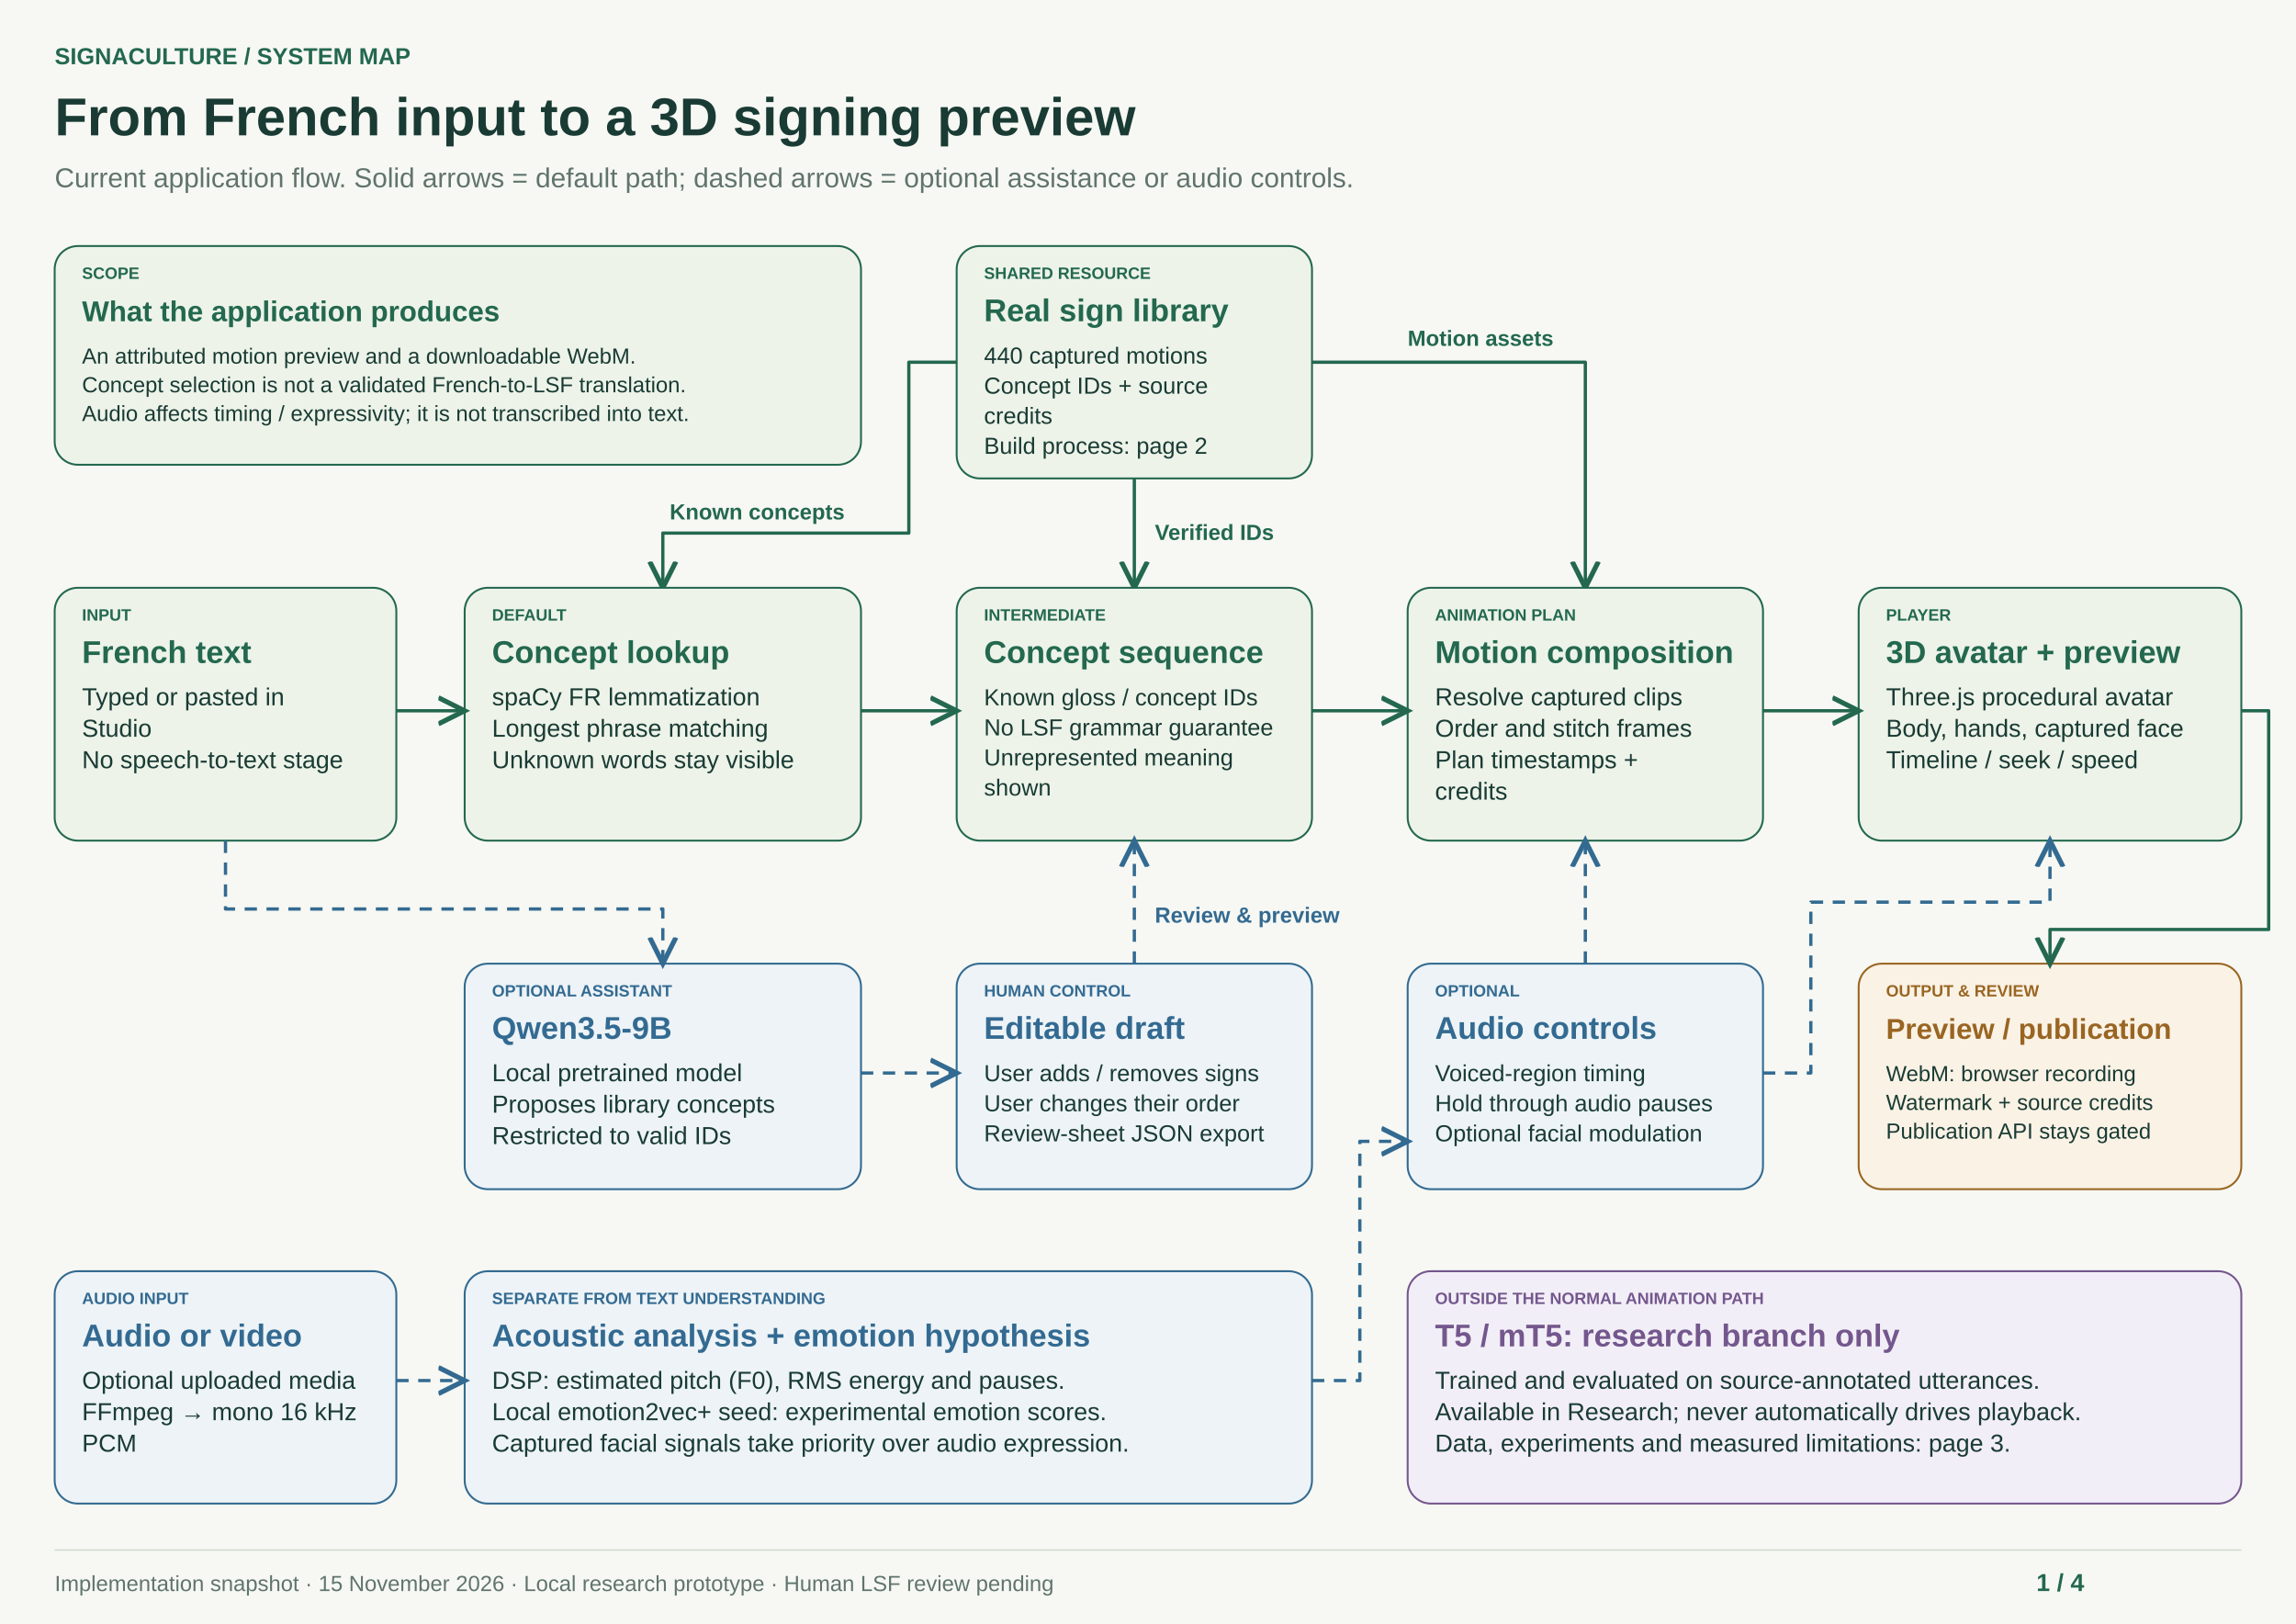
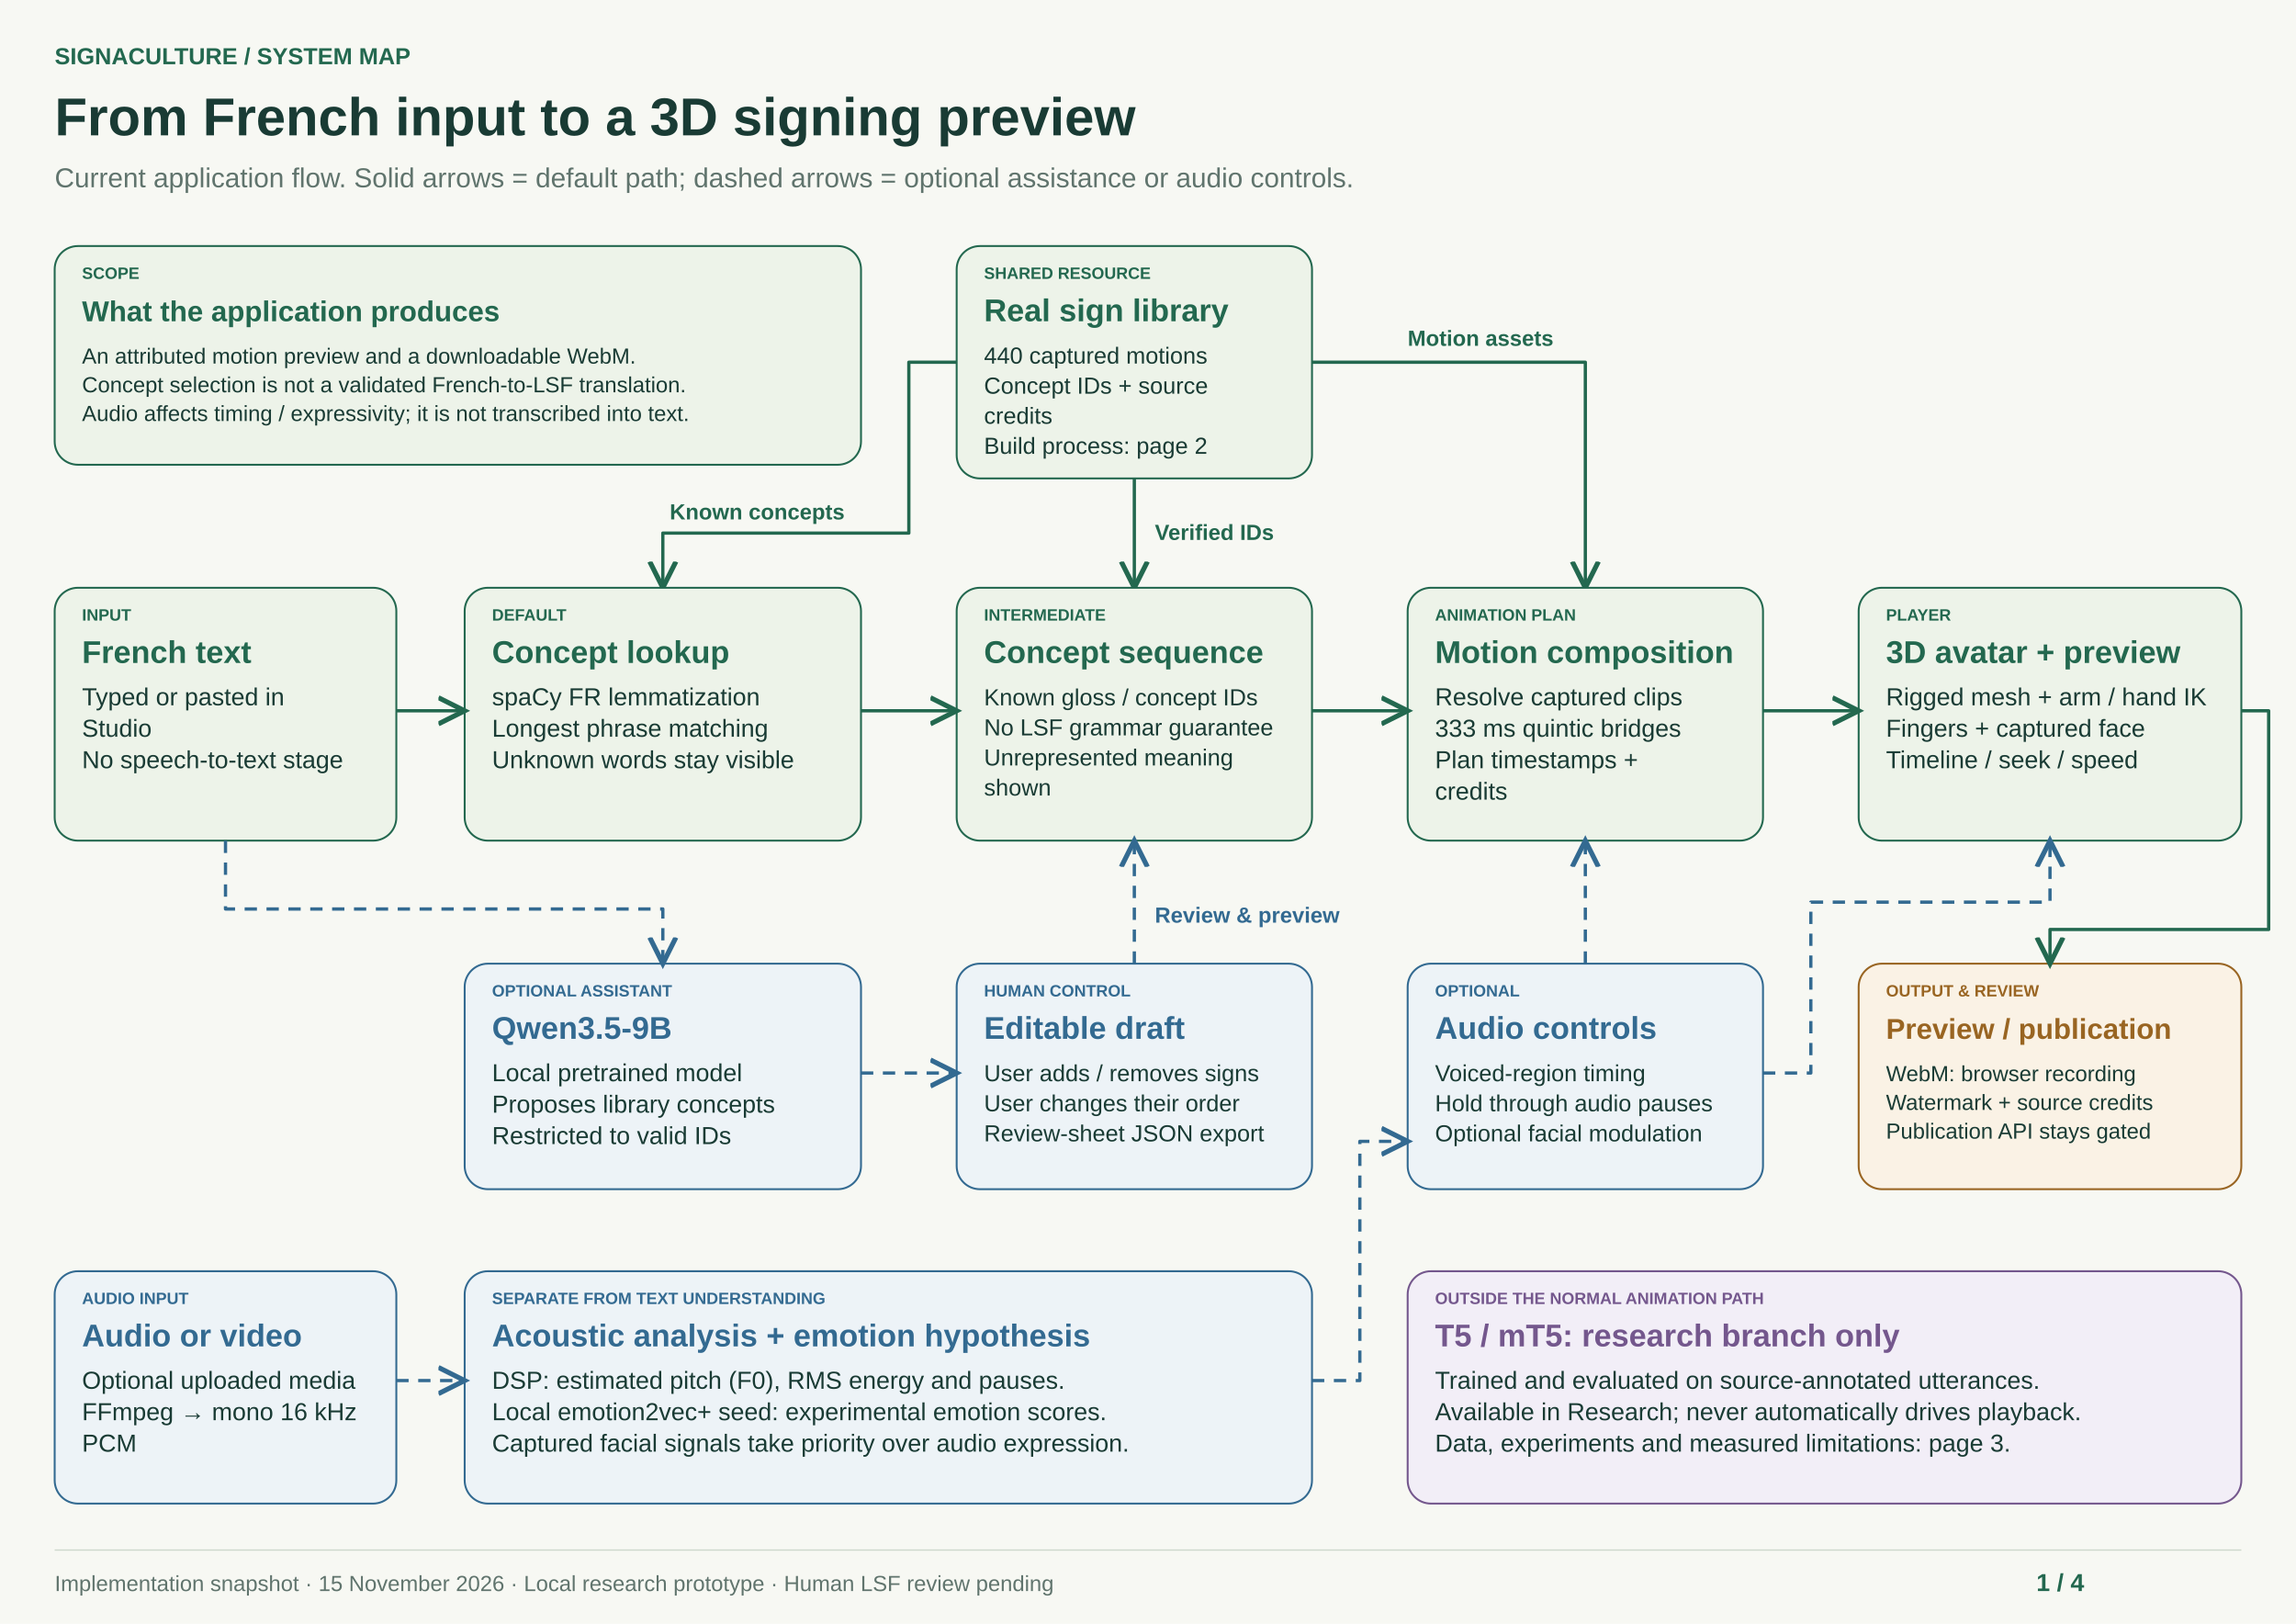
<svg xmlns="http://www.w3.org/2000/svg" width="1680" height="1188" viewBox="0 0 1680 1188">
  <defs>
    <marker id="ink" markerWidth="10" markerHeight="10" refX="8" refY="5" orient="auto">
      <path d="M0,1 L8,5 L0,9" fill="none" stroke="#193b34" stroke-width="1.5" />
    </marker>
    <marker id="muted" markerWidth="10" markerHeight="10" refX="8" refY="5" orient="auto">
      <path d="M0,1 L8,5 L0,9" fill="none" stroke="#60746d" stroke-width="1.5" />
    </marker>
    <marker id="green" markerWidth="10" markerHeight="10" refX="8" refY="5" orient="auto">
      <path d="M0,1 L8,5 L0,9" fill="none" stroke="#23684f" stroke-width="1.5" />
    </marker>
    <marker id="blue" markerWidth="10" markerHeight="10" refX="8" refY="5" orient="auto">
      <path d="M0,1 L8,5 L0,9" fill="none" stroke="#336a91" stroke-width="1.5" />
    </marker>
    <marker id="amber" markerWidth="10" markerHeight="10" refX="8" refY="5" orient="auto">
      <path d="M0,1 L8,5 L0,9" fill="none" stroke="#996522" stroke-width="1.5" />
    </marker>
    <marker id="purple" markerWidth="10" markerHeight="10" refX="8" refY="5" orient="auto">
      <path d="M0,1 L8,5 L0,9" fill="none" stroke="#74578d" stroke-width="1.5" />
    </marker>
  </defs>
  <rect width="1680" height="1188" fill="#f7f8f3" />
  <text x="40" y="47" fill="#23684f" font-size="17" font-weight="700" font-family="Arial,DejaVu Sans,sans-serif">SIGNACULTURE  /  SYSTEM MAP</text>
  <text x="40" y="99" fill="#193b34" font-size="39" font-weight="700" font-family="Arial,DejaVu Sans,sans-serif">From French input to a 3D signing preview</text>
  <text x="40" y="137" fill="#60746d" font-size="20" font-weight="400" font-family="Arial,DejaVu Sans,sans-serif">Current application flow. Solid arrows = default path; dashed arrows = optional assistance or audio controls.</text>
  <rect x="40" y="180" width="590" height="160" rx="17" fill="#edf3e9" stroke="#23684f" stroke-width="1.4" />
  <text x="60" y="204" fill="#23684f" font-size="12" font-weight="700" font-family="Arial,DejaVu Sans,sans-serif">SCOPE</text>
  <text x="60" y="235" fill="#23684f" font-size="21" font-weight="700" font-family="Arial,DejaVu Sans,sans-serif">What the application produces</text>
  <text x="60" y="266" fill="#193b34" font-size="16" font-weight="400" font-family="Arial,DejaVu Sans,sans-serif">An attributed motion preview and a downloadable WebM.</text>
  <text x="60" y="287" fill="#193b34" font-size="16" font-weight="400" font-family="Arial,DejaVu Sans,sans-serif">Concept selection is not a validated French-to-LSF translation.</text>
  <text x="60" y="308" fill="#193b34" font-size="16" font-weight="400" font-family="Arial,DejaVu Sans,sans-serif">Audio affects timing / expressivity; it is not transcribed into text.</text>
  <rect x="700" y="180" width="260" height="170" rx="17" fill="#edf3e9" stroke="#23684f" stroke-width="1.4" />
  <text x="720" y="204" fill="#23684f" font-size="12" font-weight="700" font-family="Arial,DejaVu Sans,sans-serif">SHARED RESOURCE</text>
  <text x="720" y="235" fill="#23684f" font-size="23" font-weight="700" font-family="Arial,DejaVu Sans,sans-serif">Real sign library</text>
  <text x="720" y="266" fill="#193b34" font-size="17" font-weight="400" font-family="Arial,DejaVu Sans,sans-serif">440 captured motions</text>
  <text x="720" y="288" fill="#193b34" font-size="17" font-weight="400" font-family="Arial,DejaVu Sans,sans-serif">Concept IDs + source</text>
  <text x="720" y="310" fill="#193b34" font-size="17" font-weight="400" font-family="Arial,DejaVu Sans,sans-serif">credits</text>
  <text x="720" y="332" fill="#193b34" font-size="17" font-weight="400" font-family="Arial,DejaVu Sans,sans-serif">Build process: page 2</text>
  <path d="M700,265 L665,265 L665,390 L485,390 L485,430" fill="none" stroke="#23684f" stroke-width="2.4" stroke-linejoin="round" marker-end="url(#green)" />
  <text x="490" y="380" fill="#23684f" font-size="16" font-weight="700" font-family="Arial,DejaVu Sans,sans-serif">Known concepts</text>
  <path d="M830,350 L830,430" fill="none" stroke="#23684f" stroke-width="2.4" stroke-linejoin="round" marker-end="url(#green)" />
  <text x="845" y="395" fill="#23684f" font-size="16" font-weight="700" font-family="Arial,DejaVu Sans,sans-serif">Verified IDs</text>
  <path d="M960,265 L1160,265 L1160,430" fill="none" stroke="#23684f" stroke-width="2.4" stroke-linejoin="round" marker-end="url(#green)" />
  <text x="1030" y="253" fill="#23684f" font-size="16" font-weight="700" font-family="Arial,DejaVu Sans,sans-serif">Motion assets</text>
  <rect x="40" y="430" width="250" height="185" rx="17" fill="#edf3e9" stroke="#23684f" stroke-width="1.4" />
  <text x="60" y="454" fill="#23684f" font-size="12" font-weight="700" font-family="Arial,DejaVu Sans,sans-serif">INPUT</text>
  <text x="60" y="485" fill="#23684f" font-size="23" font-weight="700" font-family="Arial,DejaVu Sans,sans-serif">French text</text>
  <text x="60" y="516" fill="#193b34" font-size="18" font-weight="400" font-family="Arial,DejaVu Sans,sans-serif">Typed or pasted in</text>
  <text x="60" y="539" fill="#193b34" font-size="18" font-weight="400" font-family="Arial,DejaVu Sans,sans-serif">Studio</text>
  <text x="60" y="562" fill="#193b34" font-size="18" font-weight="400" font-family="Arial,DejaVu Sans,sans-serif">No speech-to-text stage</text>
  <rect x="340" y="430" width="290" height="185" rx="17" fill="#edf3e9" stroke="#23684f" stroke-width="1.4" />
  <text x="360" y="454" fill="#23684f" font-size="12" font-weight="700" font-family="Arial,DejaVu Sans,sans-serif">DEFAULT</text>
  <text x="360" y="485" fill="#23684f" font-size="23" font-weight="700" font-family="Arial,DejaVu Sans,sans-serif">Concept lookup</text>
  <text x="360" y="516" fill="#193b34" font-size="18" font-weight="400" font-family="Arial,DejaVu Sans,sans-serif">spaCy FR lemmatization</text>
  <text x="360" y="539" fill="#193b34" font-size="18" font-weight="400" font-family="Arial,DejaVu Sans,sans-serif">Longest phrase matching</text>
  <text x="360" y="562" fill="#193b34" font-size="18" font-weight="400" font-family="Arial,DejaVu Sans,sans-serif">Unknown words stay visible</text>
  <rect x="700" y="430" width="260" height="185" rx="17" fill="#edf3e9" stroke="#23684f" stroke-width="1.4" />
  <text x="720" y="454" fill="#23684f" font-size="12" font-weight="700" font-family="Arial,DejaVu Sans,sans-serif">INTERMEDIATE</text>
  <text x="720" y="485" fill="#23684f" font-size="23" font-weight="700" font-family="Arial,DejaVu Sans,sans-serif">Concept sequence</text>
  <text x="720" y="516" fill="#193b34" font-size="17" font-weight="400" font-family="Arial,DejaVu Sans,sans-serif">Known gloss / concept IDs</text>
  <text x="720" y="538" fill="#193b34" font-size="17" font-weight="400" font-family="Arial,DejaVu Sans,sans-serif">No LSF grammar guarantee</text>
  <text x="720" y="560" fill="#193b34" font-size="17" font-weight="400" font-family="Arial,DejaVu Sans,sans-serif">Unrepresented meaning</text>
  <text x="720" y="582" fill="#193b34" font-size="17" font-weight="400" font-family="Arial,DejaVu Sans,sans-serif">shown</text>
  <rect x="1030" y="430" width="260" height="185" rx="17" fill="#edf3e9" stroke="#23684f" stroke-width="1.4" />
  <text x="1050" y="454" fill="#23684f" font-size="12" font-weight="700" font-family="Arial,DejaVu Sans,sans-serif">ANIMATION PLAN</text>
  <text x="1050" y="485" fill="#23684f" font-size="23" font-weight="700" font-family="Arial,DejaVu Sans,sans-serif">Motion composition</text>
  <text x="1050" y="516" fill="#193b34" font-size="18" font-weight="400" font-family="Arial,DejaVu Sans,sans-serif">Resolve captured clips</text>
-   <text x="1050" y="539" fill="#193b34" font-size="18" font-weight="400" font-family="Arial,DejaVu Sans,sans-serif">Order and stitch frames</text>
+   <text x="1050" y="539" fill="#193b34" font-size="18" font-weight="400" font-family="Arial,DejaVu Sans,sans-serif">333 ms quintic bridges</text>
  <text x="1050" y="562" fill="#193b34" font-size="18" font-weight="400" font-family="Arial,DejaVu Sans,sans-serif">Plan timestamps +</text>
  <text x="1050" y="585" fill="#193b34" font-size="18" font-weight="400" font-family="Arial,DejaVu Sans,sans-serif">credits</text>
  <rect x="1360" y="430" width="280" height="185" rx="17" fill="#edf3e9" stroke="#23684f" stroke-width="1.4" />
  <text x="1380" y="454" fill="#23684f" font-size="12" font-weight="700" font-family="Arial,DejaVu Sans,sans-serif">PLAYER</text>
  <text x="1380" y="485" fill="#23684f" font-size="23" font-weight="700" font-family="Arial,DejaVu Sans,sans-serif">3D avatar + preview</text>
-   <text x="1380" y="516" fill="#193b34" font-size="18" font-weight="400" font-family="Arial,DejaVu Sans,sans-serif">Three.js procedural avatar</text>
-   <text x="1380" y="539" fill="#193b34" font-size="18" font-weight="400" font-family="Arial,DejaVu Sans,sans-serif">Body, hands, captured face</text>
+   <text x="1380" y="516" fill="#193b34" font-size="18" font-weight="400" font-family="Arial,DejaVu Sans,sans-serif">Rigged mesh + arm / hand IK</text>
+   <text x="1380" y="539" fill="#193b34" font-size="18" font-weight="400" font-family="Arial,DejaVu Sans,sans-serif">Fingers + captured face</text>
  <text x="1380" y="562" fill="#193b34" font-size="18" font-weight="400" font-family="Arial,DejaVu Sans,sans-serif">Timeline / seek / speed</text>
  <path d="M290,520 L340,520" fill="none" stroke="#23684f" stroke-width="2.4" stroke-linejoin="round" marker-end="url(#green)" />
  <path d="M630,520 L700,520" fill="none" stroke="#23684f" stroke-width="2.4" stroke-linejoin="round" marker-end="url(#green)" />
  <path d="M960,520 L1030,520" fill="none" stroke="#23684f" stroke-width="2.4" stroke-linejoin="round" marker-end="url(#green)" />
  <path d="M1290,520 L1360,520" fill="none" stroke="#23684f" stroke-width="2.4" stroke-linejoin="round" marker-end="url(#green)" />
  <rect x="340" y="705" width="290" height="165" rx="17" fill="#edf3f7" stroke="#336a91" stroke-width="1.4" />
  <text x="360" y="729" fill="#336a91" font-size="12" font-weight="700" font-family="Arial,DejaVu Sans,sans-serif">OPTIONAL ASSISTANT</text>
  <text x="360" y="760" fill="#336a91" font-size="23" font-weight="700" font-family="Arial,DejaVu Sans,sans-serif">Qwen3.5-9B</text>
  <text x="360" y="791" fill="#193b34" font-size="18" font-weight="400" font-family="Arial,DejaVu Sans,sans-serif">Local pretrained model</text>
  <text x="360" y="814" fill="#193b34" font-size="18" font-weight="400" font-family="Arial,DejaVu Sans,sans-serif">Proposes library concepts</text>
  <text x="360" y="837" fill="#193b34" font-size="18" font-weight="400" font-family="Arial,DejaVu Sans,sans-serif">Restricted to valid IDs</text>
  <rect x="700" y="705" width="260" height="165" rx="17" fill="#edf3f7" stroke="#336a91" stroke-width="1.4" />
  <text x="720" y="729" fill="#336a91" font-size="12" font-weight="700" font-family="Arial,DejaVu Sans,sans-serif">HUMAN CONTROL</text>
  <text x="720" y="760" fill="#336a91" font-size="23" font-weight="700" font-family="Arial,DejaVu Sans,sans-serif">Editable draft</text>
  <text x="720" y="791" fill="#193b34" font-size="17" font-weight="400" font-family="Arial,DejaVu Sans,sans-serif">User adds / removes signs</text>
  <text x="720" y="813" fill="#193b34" font-size="17" font-weight="400" font-family="Arial,DejaVu Sans,sans-serif">User changes their order</text>
  <text x="720" y="835" fill="#193b34" font-size="17" font-weight="400" font-family="Arial,DejaVu Sans,sans-serif">Review-sheet JSON export</text>
  <path d="M165,615 L165,665 L485,665 L485,705" fill="none" stroke="#336a91" stroke-width="2.4" stroke-linejoin="round" marker-end="url(#blue)" stroke-dasharray="9 7" />
  <path d="M630,785 L700,785" fill="none" stroke="#336a91" stroke-width="2.4" stroke-linejoin="round" marker-end="url(#blue)" stroke-dasharray="9 7" />
  <path d="M830,705 L830,615" fill="none" stroke="#336a91" stroke-width="2.4" stroke-linejoin="round" marker-end="url(#blue)" stroke-dasharray="9 7" />
  <text x="845" y="675" fill="#336a91" font-size="16" font-weight="700" font-family="Arial,DejaVu Sans,sans-serif">Review &amp; preview</text>
  <rect x="1030" y="705" width="260" height="165" rx="17" fill="#edf3f7" stroke="#336a91" stroke-width="1.4" />
  <text x="1050" y="729" fill="#336a91" font-size="12" font-weight="700" font-family="Arial,DejaVu Sans,sans-serif">OPTIONAL</text>
  <text x="1050" y="760" fill="#336a91" font-size="23" font-weight="700" font-family="Arial,DejaVu Sans,sans-serif">Audio controls</text>
  <text x="1050" y="791" fill="#193b34" font-size="17" font-weight="400" font-family="Arial,DejaVu Sans,sans-serif">Voiced-region timing</text>
  <text x="1050" y="813" fill="#193b34" font-size="17" font-weight="400" font-family="Arial,DejaVu Sans,sans-serif">Hold through audio pauses</text>
  <text x="1050" y="835" fill="#193b34" font-size="17" font-weight="400" font-family="Arial,DejaVu Sans,sans-serif">Optional facial modulation</text>
  <path d="M1160,705 L1160,615" fill="none" stroke="#336a91" stroke-width="2.4" stroke-linejoin="round" marker-end="url(#blue)" stroke-dasharray="9 7" />
  <path d="M1290,785 L1325,785 L1325,660 L1500,660 L1500,615" fill="none" stroke="#336a91" stroke-width="2.4" stroke-linejoin="round" marker-end="url(#blue)" stroke-dasharray="9 7" />
  <rect x="1360" y="705" width="280" height="165" rx="17" fill="#faf2e5" stroke="#996522" stroke-width="1.4" />
  <text x="1380" y="729" fill="#996522" font-size="12" font-weight="700" font-family="Arial,DejaVu Sans,sans-serif">OUTPUT &amp; REVIEW</text>
  <text x="1380" y="760" fill="#996522" font-size="21" font-weight="700" font-family="Arial,DejaVu Sans,sans-serif">Preview / publication</text>
  <text x="1380" y="791" fill="#193b34" font-size="16" font-weight="400" font-family="Arial,DejaVu Sans,sans-serif">WebM: browser recording</text>
  <text x="1380" y="812" fill="#193b34" font-size="16" font-weight="400" font-family="Arial,DejaVu Sans,sans-serif">Watermark + source credits</text>
  <text x="1380" y="833" fill="#193b34" font-size="16" font-weight="400" font-family="Arial,DejaVu Sans,sans-serif">Publication API stays gated</text>
  <path d="M1640,520 L1660,520 L1660,680 L1500,680 L1500,705" fill="none" stroke="#23684f" stroke-width="2.4" stroke-linejoin="round" marker-end="url(#green)" />
  <rect x="40" y="930" width="250" height="170" rx="17" fill="#edf3f7" stroke="#336a91" stroke-width="1.4" />
  <text x="60" y="954" fill="#336a91" font-size="12" font-weight="700" font-family="Arial,DejaVu Sans,sans-serif">AUDIO INPUT</text>
  <text x="60" y="985" fill="#336a91" font-size="23" font-weight="700" font-family="Arial,DejaVu Sans,sans-serif">Audio or video</text>
  <text x="60" y="1016" fill="#193b34" font-size="18" font-weight="400" font-family="Arial,DejaVu Sans,sans-serif">Optional uploaded media</text>
  <text x="60" y="1039" fill="#193b34" font-size="18" font-weight="400" font-family="Arial,DejaVu Sans,sans-serif">FFmpeg → mono 16 kHz</text>
  <text x="60" y="1062" fill="#193b34" font-size="18" font-weight="400" font-family="Arial,DejaVu Sans,sans-serif">PCM</text>
  <rect x="340" y="930" width="620" height="170" rx="17" fill="#edf3f7" stroke="#336a91" stroke-width="1.4" />
  <text x="360" y="954" fill="#336a91" font-size="12" font-weight="700" font-family="Arial,DejaVu Sans,sans-serif">SEPARATE FROM TEXT UNDERSTANDING</text>
  <text x="360" y="985" fill="#336a91" font-size="23" font-weight="700" font-family="Arial,DejaVu Sans,sans-serif">Acoustic analysis + emotion hypothesis</text>
  <text x="360" y="1016" fill="#193b34" font-size="18" font-weight="400" font-family="Arial,DejaVu Sans,sans-serif">DSP: estimated pitch (F0), RMS energy and pauses.</text>
  <text x="360" y="1039" fill="#193b34" font-size="18" font-weight="400" font-family="Arial,DejaVu Sans,sans-serif">Local emotion2vec+ seed: experimental emotion scores.</text>
  <text x="360" y="1062" fill="#193b34" font-size="18" font-weight="400" font-family="Arial,DejaVu Sans,sans-serif">Captured facial signals take priority over audio expression.</text>
  <path d="M290,1010 L340,1010" fill="none" stroke="#336a91" stroke-width="2.4" stroke-linejoin="round" marker-end="url(#blue)" stroke-dasharray="9 7" />
  <path d="M960,1010 L995,1010 L995,835 L1030,835" fill="none" stroke="#336a91" stroke-width="2.4" stroke-linejoin="round" marker-end="url(#blue)" stroke-dasharray="9 7" />
  <rect x="1030" y="930" width="610" height="170" rx="17" fill="#f2eef7" stroke="#74578d" stroke-width="1.4" />
  <text x="1050" y="954" fill="#74578d" font-size="12" font-weight="700" font-family="Arial,DejaVu Sans,sans-serif">OUTSIDE THE NORMAL ANIMATION PATH</text>
  <text x="1050" y="985" fill="#74578d" font-size="23" font-weight="700" font-family="Arial,DejaVu Sans,sans-serif">T5 / mT5: research branch only</text>
  <text x="1050" y="1016" fill="#193b34" font-size="18" font-weight="400" font-family="Arial,DejaVu Sans,sans-serif">Trained and evaluated on source-annotated utterances.</text>
  <text x="1050" y="1039" fill="#193b34" font-size="18" font-weight="400" font-family="Arial,DejaVu Sans,sans-serif">Available in Research; never automatically drives playback.</text>
  <text x="1050" y="1062" fill="#193b34" font-size="18" font-weight="400" font-family="Arial,DejaVu Sans,sans-serif">Data, experiments and measured limitations: page 3.</text>
  <path d="M40 1134 H1640" stroke="#ced8cc" />
  <text x="40" y="1164" fill="#60746d" font-size="16" font-weight="400" font-family="Arial,DejaVu Sans,sans-serif">Implementation snapshot · 15 November 2026 · Local research prototype · Human LSF review pending</text>
  <text x="1490" y="1164" fill="#23684f" font-size="18" font-weight="700" font-family="Arial,DejaVu Sans,sans-serif">1 / 4</text>
</svg>
